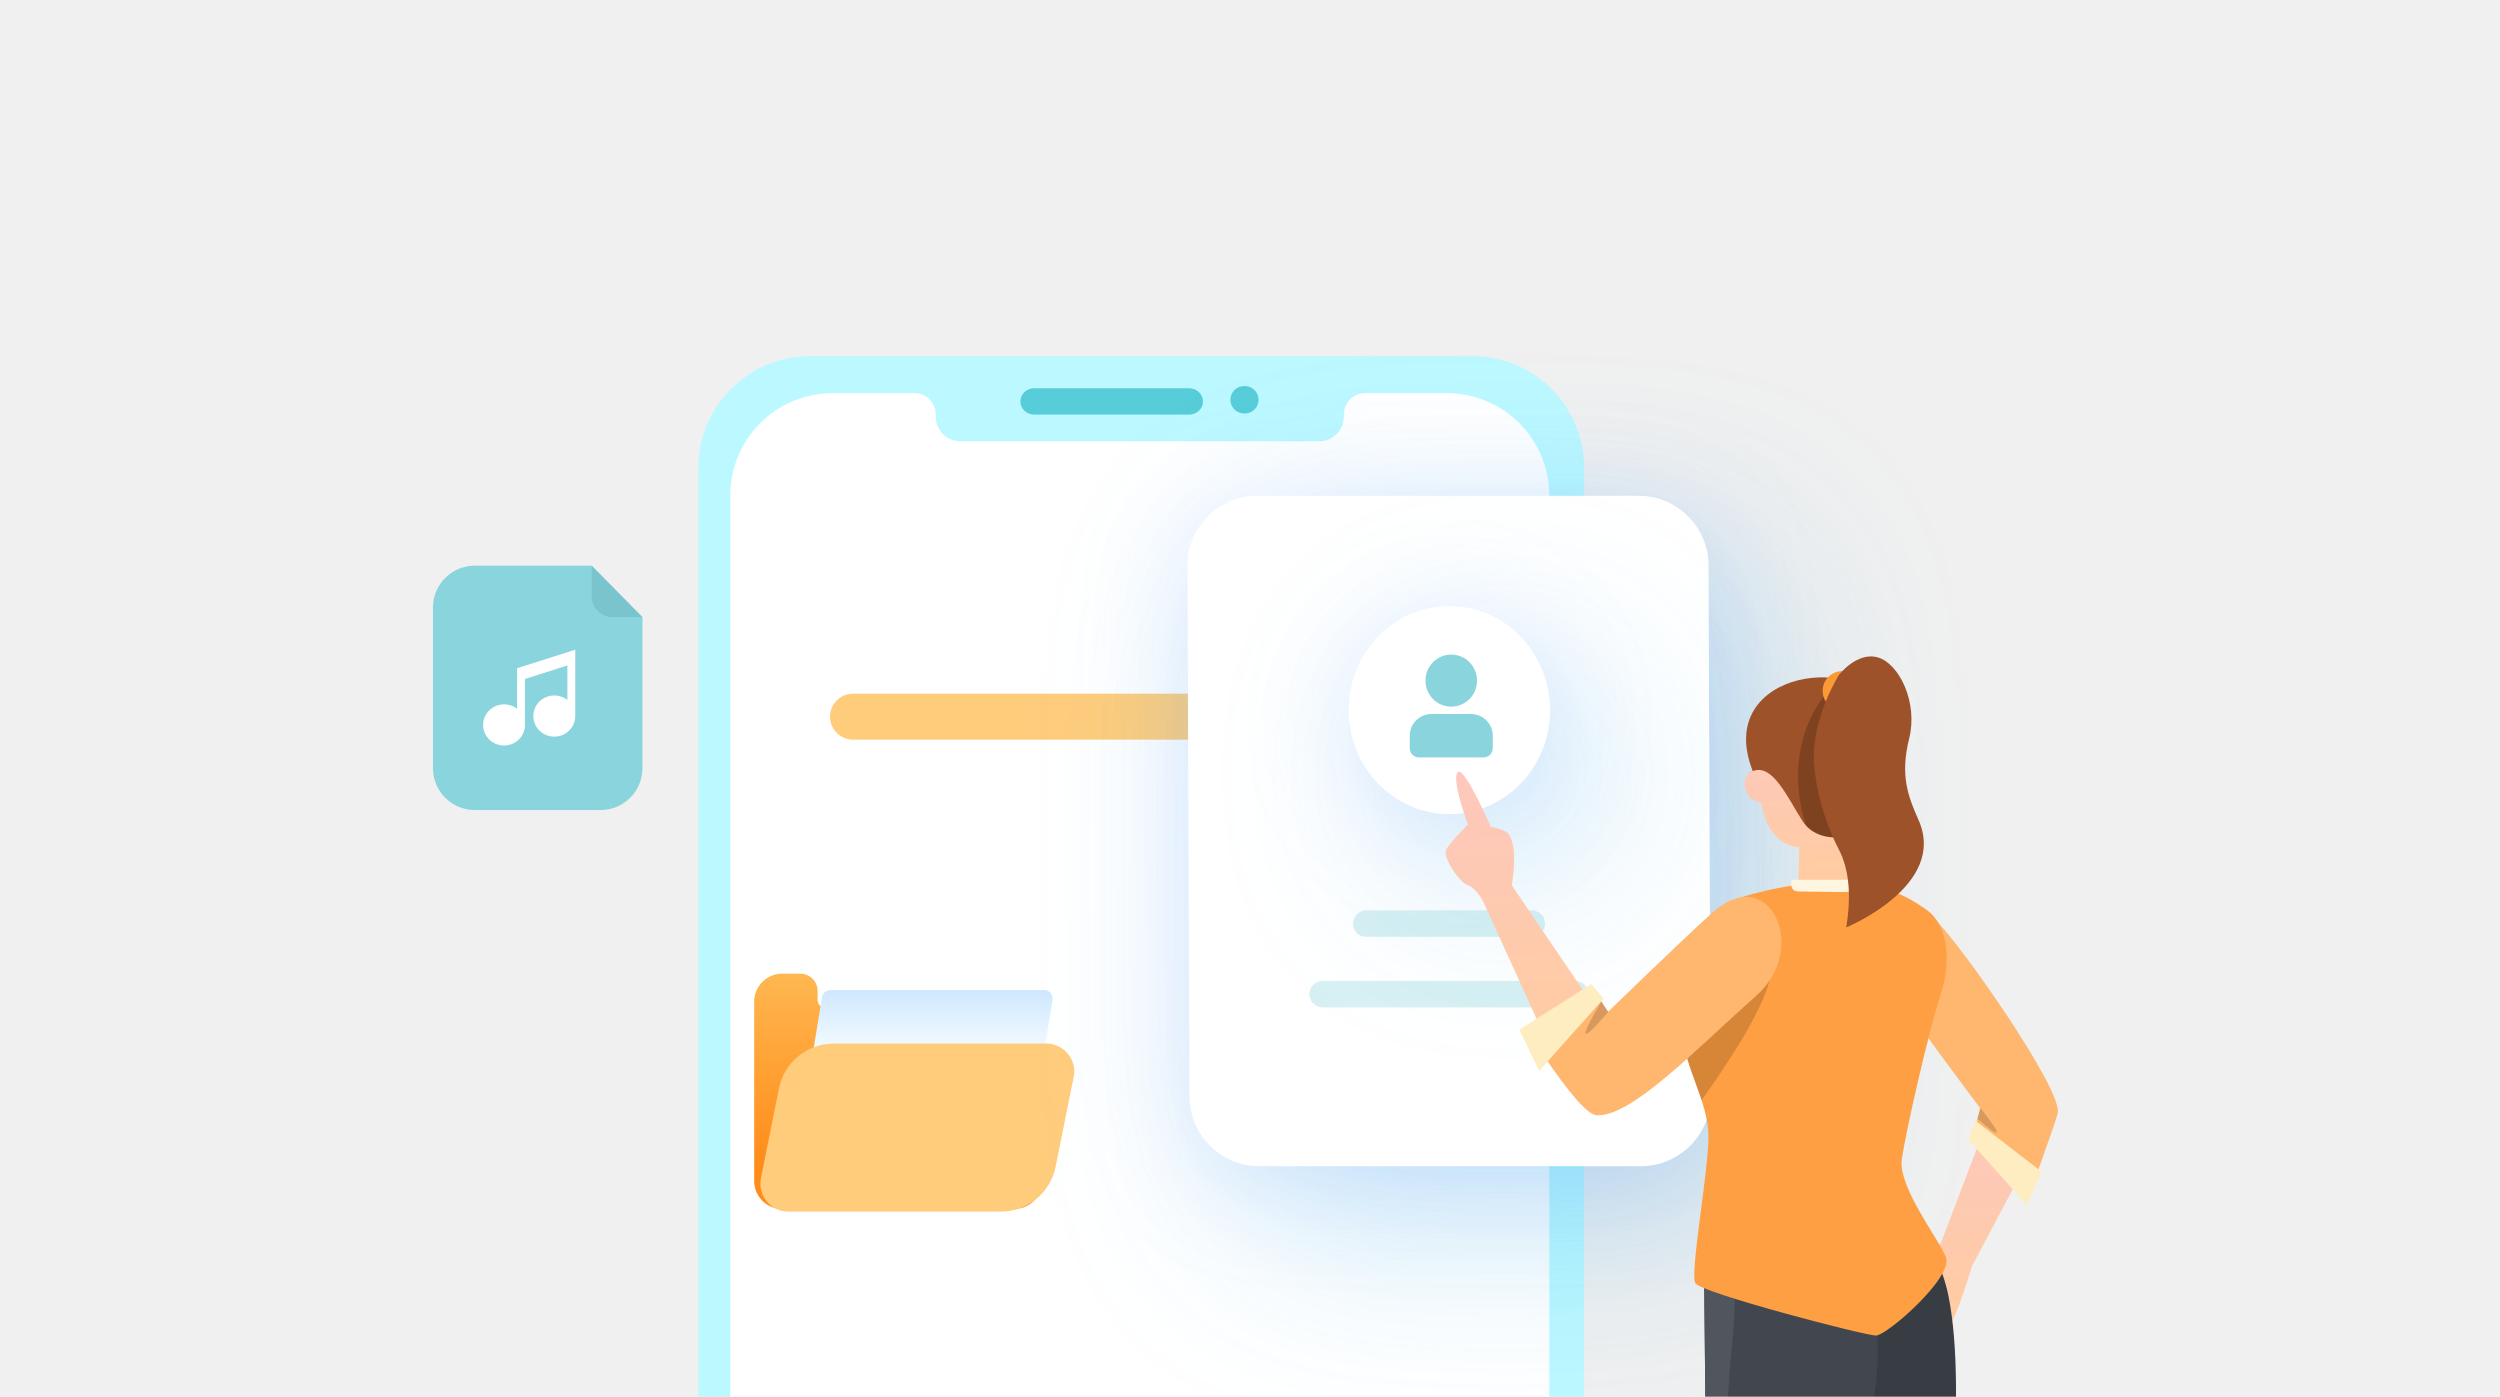
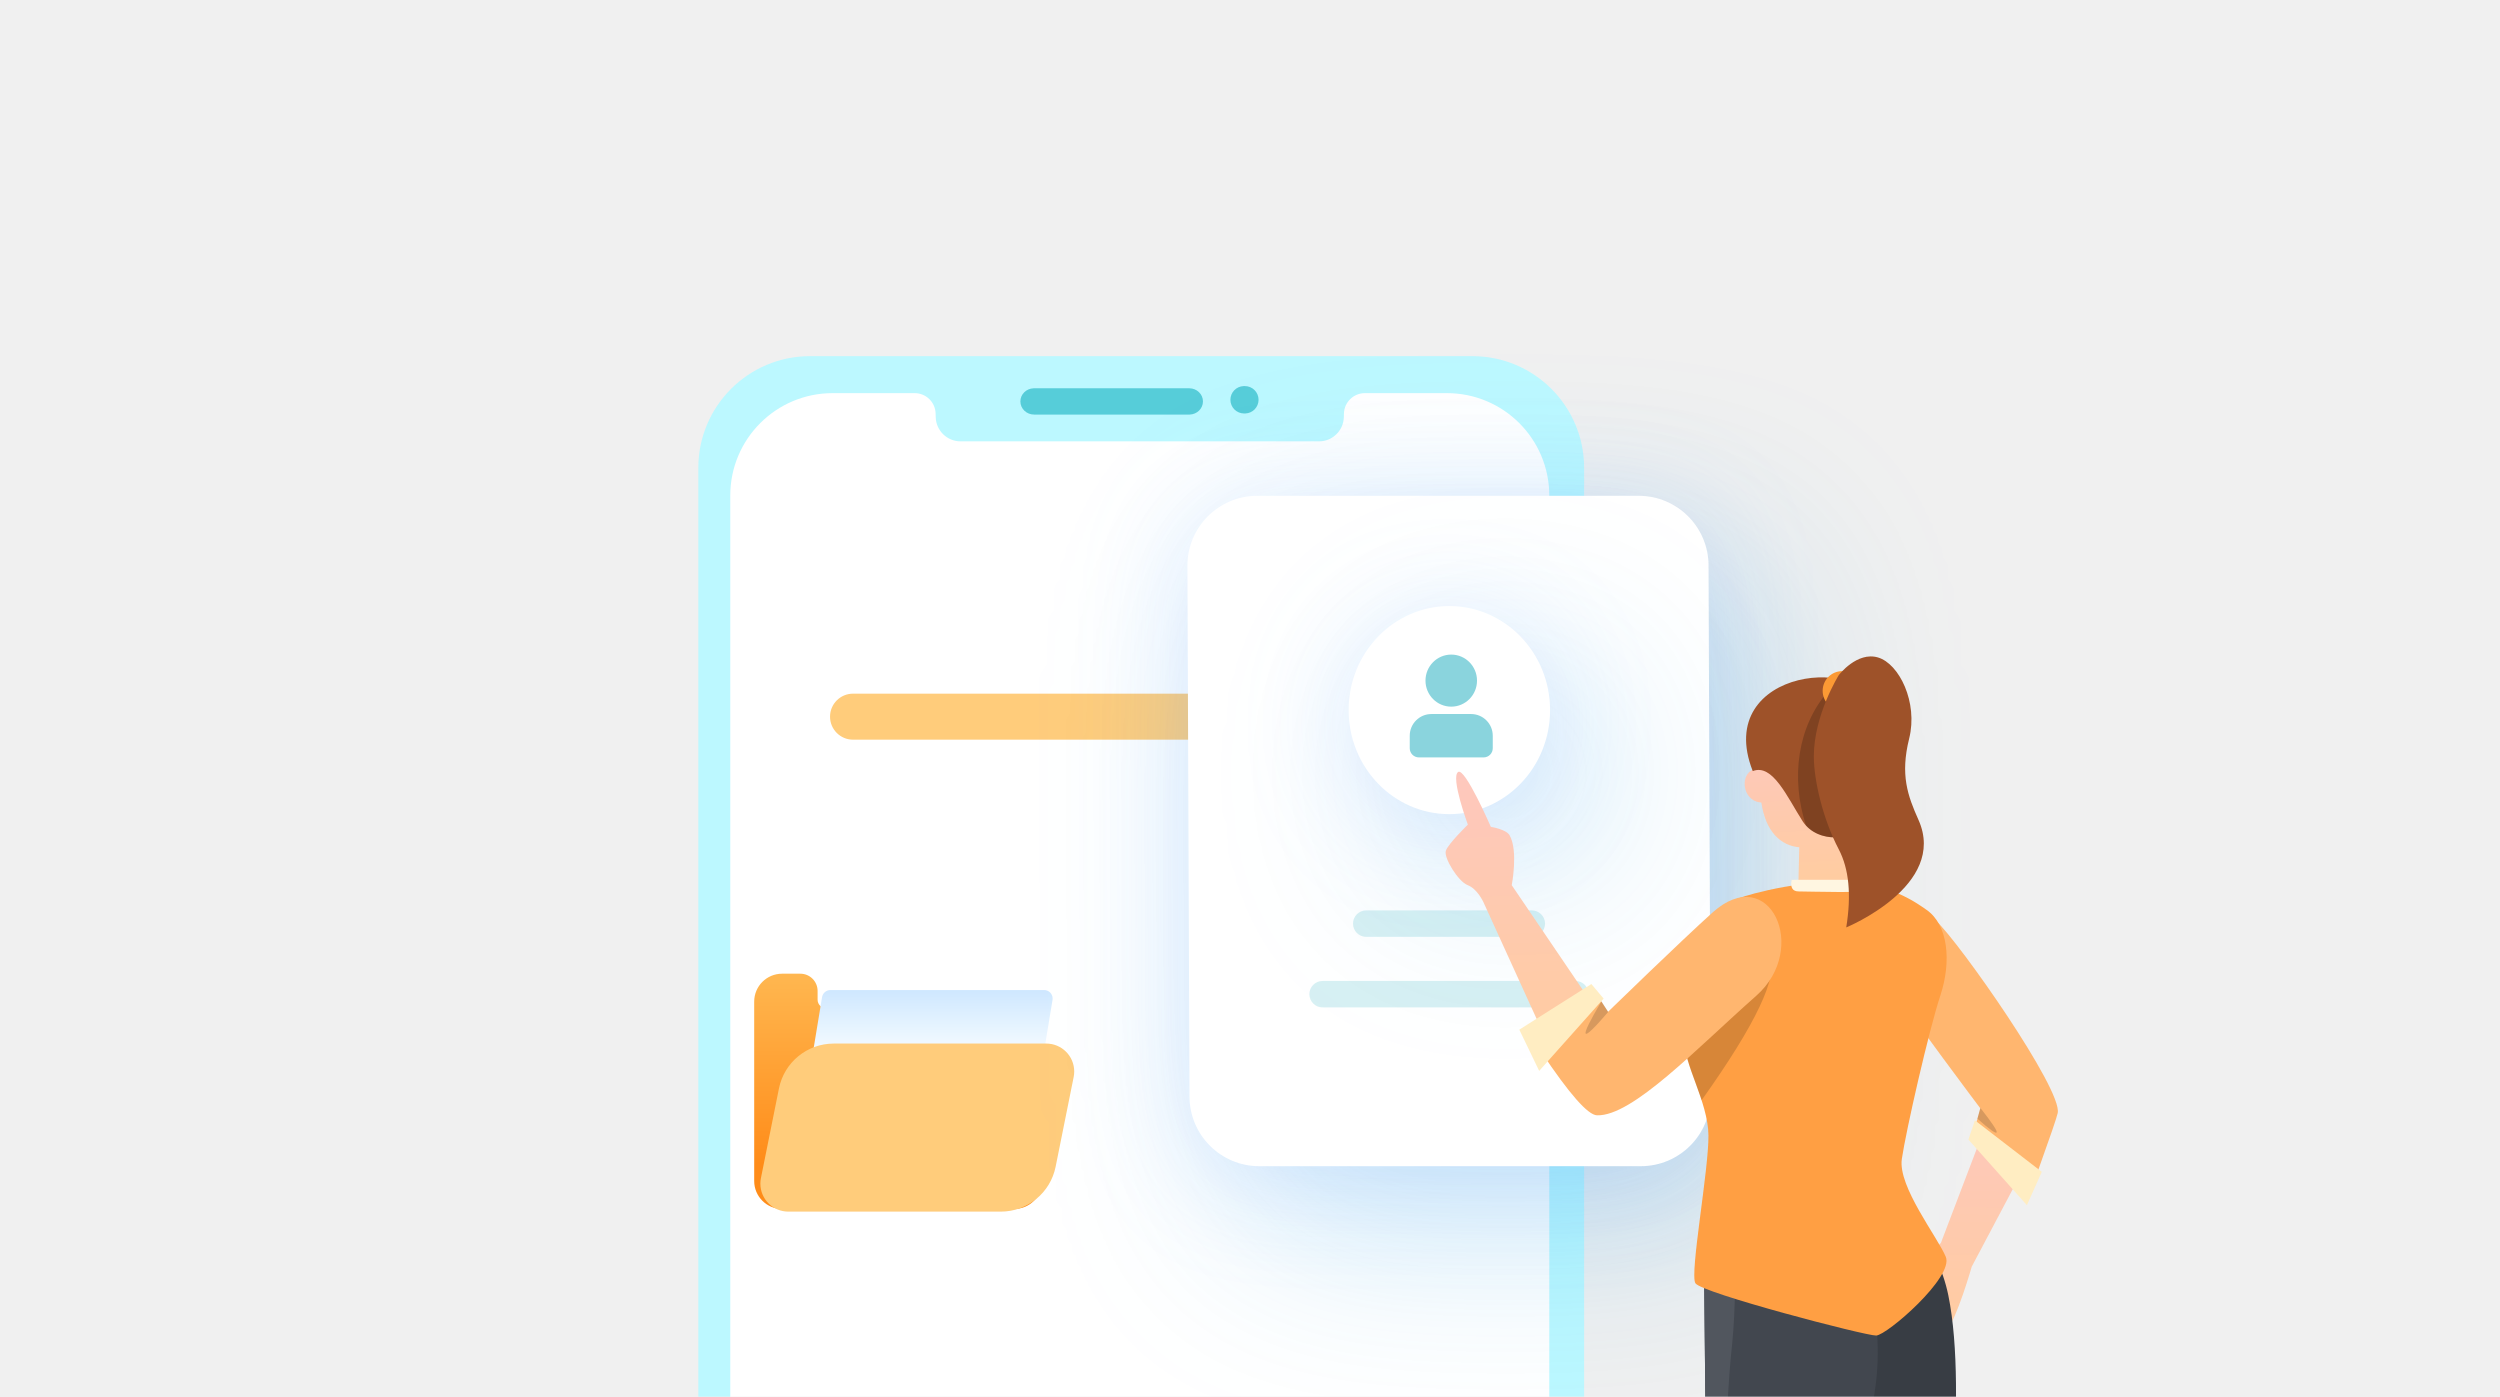
<svg xmlns="http://www.w3.org/2000/svg" xmlns:xlink="http://www.w3.org/1999/xlink" width="358px" height="200px" viewBox="0 0 358 200" version="1.1">
  <defs>
    <path d="M6,0 L352,0 C355.314,-6.08718376e-16 358,2.686 358,6 L358,200 L358,200 L0,200 L0,6 C-4.05812251e-16,2.686 2.686,6.08718376e-16 6,0 Z" id="path-1" />
    <path d="M14.66,0 L26.406,0 C28.029,1.47820681e-15 29.358,1.291 29.405,2.913 L29.42,3.452 C29.476,5.375 31.051,6.905 32.974,6.905 L84.308,6.905 C86.231,6.905 87.806,5.375 87.862,3.452 L87.877,2.913 C87.924,1.291 89.253,-7.3537432e-15 90.876,0 L102.622,0 C110.718,-1.48732707e-15 117.282,6.564 117.282,14.66 L117.282,232.146 C117.282,242.376 108.989,250.668 98.76,250.668 L18.522,250.668 C8.293,250.668 4.8054561e-15,242.376 0,232.146 L0,14.66 C-2.76790822e-15,6.564 6.564,1.48732707e-15 14.66,0 Z" id="path-3" />
    <linearGradient x1="50%" y1="81.177%" x2="50%" y2="-34.513%" id="linearGradient-5">
      <stop stop-color="#FF8C19" offset="0%" />
      <stop stop-color="#FFC967" offset="100%" />
    </linearGradient>
    <linearGradient x1="62.11%" y1="31.381%" x2="62.11%" y2="-27.478%" id="linearGradient-6">
      <stop stop-color="#F8FDFF" offset="0%" />
      <stop stop-color="#AAD4FF" offset="100%" />
    </linearGradient>
    <path d="M10.039,7.18022133e-14 L64.664,7.18022133e-14 C70.172,7.25668406e-14 74.642,4.453 74.664,9.961 L74.961,85.961 C74.982,91.484 70.523,95.978 65,96 C64.987,96 64.974,96 64.961,96 L10.336,96 C4.828,96 0.358,91.547 0.336,86.039 L0.039,10.039 C0.018,4.516 4.477,0.022 10,7.62930723e-05 C10.013,2.54310726e-05 10.026,7.18046052e-14 10.039,7.18022133e-14 Z" id="path-7" />
    <filter x="-51.3%" y="-39.1%" width="223.9%" height="196.9%" filterUnits="objectBoundingBox" id="filter-8">
      <feOffset dx="8" dy="9" in="SourceAlpha" result="shadowOffsetOuter1" />
      <feGaussianBlur stdDeviation="14" in="shadowOffsetOuter1" result="shadowBlurOuter1" />
      <feColorMatrix values="0 0 0 0 0.076   0 0 0 0 0.583   0 0 0 0 0.879  0 0 0 0.229 0" type="matrix" in="shadowBlurOuter1" result="shadowMatrixOuter1" />
      <feOffset dx="0" dy="2" in="SourceAlpha" result="shadowOffsetOuter2" />
      <feGaussianBlur stdDeviation="7.5" in="shadowOffsetOuter2" result="shadowBlurOuter2" />
      <feColorMatrix values="0 0 0 0 0.504   0 0 0 0 0.7   0 0 0 0 1  0 0 0 0.234 0" type="matrix" in="shadowBlurOuter2" result="shadowMatrixOuter2" />
      <feMerge>
        <feMergeNode in="shadowMatrixOuter1" />
        <feMergeNode in="shadowMatrixOuter2" />
      </feMerge>
    </filter>
    <ellipse id="path-9" cx="14.422" cy="14.898" rx="14.422" ry="14.898" />
    <filter x="-133.5%" y="-125.9%" width="422.4%" height="412.1%" filterUnits="objectBoundingBox" id="filter-10">
      <feOffset dx="8" dy="9" in="SourceAlpha" result="shadowOffsetOuter1" />
      <feGaussianBlur stdDeviation="14" in="shadowOffsetOuter1" result="shadowBlurOuter1" />
      <feColorMatrix values="0 0 0 0 0.076   0 0 0 0 0.583   0 0 0 0 0.879  0 0 0 0.229 0" type="matrix" in="shadowBlurOuter1" result="shadowMatrixOuter1" />
      <feOffset dx="0" dy="2" in="SourceAlpha" result="shadowOffsetOuter2" />
      <feGaussianBlur stdDeviation="7.5" in="shadowOffsetOuter2" result="shadowBlurOuter2" />
      <feColorMatrix values="0 0 0 0 0.504   0 0 0 0 0.7   0 0 0 0 1  0 0 0 0.234 0" type="matrix" in="shadowBlurOuter2" result="shadowMatrixOuter2" />
      <feMerge>
        <feMergeNode in="shadowMatrixOuter1" />
        <feMergeNode in="shadowMatrixOuter2" />
      </feMerge>
    </filter>
    <linearGradient x1="47.343%" y1="-28.186%" x2="50%" y2="91.05%" id="linearGradient-11">
      <stop stop-color="#FDC6C6" offset="0%" />
      <stop stop-color="#FFCCA1" offset="100%" />
    </linearGradient>
    <linearGradient x1="44.273%" y1="-28.186%" x2="50%" y2="91.05%" id="linearGradient-12">
      <stop stop-color="#FDC6C6" offset="0%" />
      <stop stop-color="#FFCCA1" offset="100%" />
    </linearGradient>
    <linearGradient x1="47.911%" y1="-28.186%" x2="50%" y2="91.05%" id="linearGradient-13">
      <stop stop-color="#FDC6C6" offset="0%" />
      <stop stop-color="#FFCCA1" offset="100%" />
    </linearGradient>
  </defs>
  <g id="📝-Pages-New" stroke="none" stroke-width="1" fill="none" fill-rule="evenodd">
    <g id="Knowledge-Base" transform="translate(-1052, -445)">
      <g id="Illustration" transform="translate(1052, 445)">
        <mask id="mask-2" fill="white">
          <use xlink:href="#path-1" />
        </mask>
        <g id="Mask" />
        <g id="File-Organizer" mask="url(#mask-2)">
          <g transform="translate(62, 50.5)">
            <g id="Phone3" transform="translate(38, 0.5)">
              <path d="M16,0 L110.848,0 C119.684,-1.623249e-15 126.848,7.163 126.848,16 L126.848,237.693 C126.848,251.576 115.593,262.83 101.711,262.83 L25.137,262.83 C11.254,262.83 -1.97216578e-14,251.576 -1.78690945e-14,237.693 L-1.78690945e-14,16 C-1.89512605e-14,7.163 7.163,1.623249e-15 16,0 Z" id="Rectangle" fill="#BCF8FF" />
              <g id="Group-48" transform="translate(4.574829, 5.296406)">
                <mask id="mask-4" fill="white">
                  <use xlink:href="#path-3" />
                </mask>
                <use id="Rectangle" fill="#FFFFFF" xlink:href="#path-3" />
                <path d="M17.582,43.035 L100.583,43.035 C102.403,43.035 103.878,44.511 103.878,46.331 C103.878,48.151 102.403,49.626 100.583,49.626 L17.582,49.626 C15.762,49.626 14.287,48.151 14.287,46.331 C14.287,44.511 15.762,43.035 17.582,43.035 Z" id="Rectangle" fill="#FFCC7B" mask="url(#mask-4)" />
              </g>
              <path d="M70.299,4.601 C71.384,4.601 72.264,5.444 72.264,6.484 C72.264,7.501 71.423,8.33 70.371,8.366 L70.299,8.367 L48.083,8.367 C46.998,8.367 46.118,7.524 46.118,6.484 C46.118,5.468 46.959,4.639 48.011,4.603 L48.083,4.601 L70.299,4.601 Z" id="Path" fill="#56CDD9" fill-rule="nonzero" />
              <path d="M78.261,4.287 C79.346,4.287 80.226,5.166 80.226,6.249 C80.226,7.308 79.385,8.171 78.333,8.209 L78.261,8.211 L78.158,8.211 C77.073,8.211 76.194,7.332 76.194,6.249 C76.194,5.19 77.035,4.327 78.086,4.289 L78.158,4.287 L78.261,4.287 Z" id="Path" fill="#56CDD9" fill-rule="nonzero" />
            </g>
            <g id="Group-37" transform="translate(46, 88.5)">
              <path d="M4,0.433 L6.607,0.433 C7.973,0.433 9.08,1.54 9.08,2.906 L9.08,4.159 C9.08,4.832 9.625,5.378 10.299,5.378 L37.237,5.378 C39.446,5.378 41.237,7.169 41.237,9.378 L41.237,30.124 C41.237,32.333 39.446,34.124 37.237,34.124 L4,34.124 C1.791,34.124 2.23265109e-15,32.333 0,30.124 L0,4.433 C-2.705415e-16,2.224 1.791,0.433 4,0.433 Z" id="Rectangle" fill="url(#linearGradient-5)" />
              <path d="M10.922,2.773 L41.518,2.773 C42.191,2.773 42.737,3.319 42.737,3.992 C42.737,4.059 42.731,4.125 42.721,4.191 L38.143,31.933 C38.046,32.522 37.537,32.954 36.94,32.954 L6.344,32.954 C5.671,32.954 5.125,32.408 5.125,31.735 C5.125,31.668 5.131,31.602 5.141,31.536 L9.719,3.794 C9.816,3.205 10.325,2.773 10.922,2.773 Z" id="Rectangle" fill="url(#linearGradient-6)" />
              <path d="M45.749,15.226 L43.164,28.081 C42.413,31.817 39.131,34.504 35.321,34.504 L4.885,34.504 C2.675,34.504 0.885,32.713 0.885,30.504 C0.885,30.239 0.911,29.975 0.963,29.715 L3.548,16.86 C4.3,13.125 7.581,10.438 11.391,10.438 L41.828,10.438 C44.037,10.438 45.828,12.228 45.828,14.438 C45.828,14.702 45.801,14.967 45.749,15.226 Z" id="Rectangle" fill="#FFCC7B" />
            </g>
-             <g id="Group-28" transform="translate(0, 30.5)">
-               <path d="M6,0 L22.728,0 L22.728,0 L30,7.368 L30,29 C30,32.314 27.314,35 24,35 L6,35 C2.686,35 4.05812251e-16,32.314 0,29 L0,6 C-4.05812251e-16,2.686 2.686,6.08718376e-16 6,0 Z" id="Rectangle" fill="#8AD4DD" />
-               <g id="Group-31" transform="translate(6.875, 11.66667)" fill="#FFFFFF">
-                 <path d="M3.307,14.092 C4.964,14.092 6.307,12.773 6.307,11.145 C6.307,9.517 4.964,8.197 3.307,8.197 C1.65,8.197 0.307,9.517 0.307,11.145 C0.307,12.773 1.65,14.092 3.307,14.092 Z" id="Oval" />
-                 <path d="M10.5,12.82 C12.157,12.82 13.5,11.5 13.5,9.873 C13.5,8.245 12.157,6.925 10.5,6.925 C8.843,6.925 7.5,8.245 7.5,9.873 C7.5,11.5 8.843,12.82 10.5,12.82 Z" id="Oval" />
-                 <polygon id="Path" points="13.5 0.371 13.5 9.651 12.375 9.651 12.375 2.627 6.298 4.562 6.298 11.056 5.173 11.056 5.174 3.021" />
-               </g>
-               <path d="M30,7.368 L25.728,7.368 C24.071,7.368 22.728,6.025 22.728,4.368 L22.728,0 L22.728,0 L30,7.368 Z" id="Path" fill="#58A4AD" fill-rule="nonzero" opacity="0.34" />
-             </g>
            <g id="Group-23" transform="translate(108, 20.5)">
              <g id="Rectangle">
                <use fill="black" fill-opacity="1" filter="url(#filter-8)" xlink:href="#path-7" />
                <use fill="#FFFFFF" fill-rule="evenodd" xlink:href="#path-7" />
              </g>
              <path d="M25.645,59.368 L49.355,59.368 C50.402,59.368 51.25,60.217 51.25,61.263 C51.25,62.31 50.402,63.158 49.355,63.158 L25.645,63.158 C24.598,63.158 23.75,62.31 23.75,61.263 C23.75,60.217 24.598,59.368 25.645,59.368 Z" id="Rectangle" fill="#8AD4DD" fill-rule="nonzero" opacity="0.34" />
              <path d="M19.395,69.474 L55.605,69.474 C56.652,69.474 57.5,70.322 57.5,71.368 C57.5,72.415 56.652,73.263 55.605,73.263 L19.395,73.263 C18.348,73.263 17.5,72.415 17.5,71.368 C17.5,70.322 18.348,69.474 19.395,69.474 Z" id="Rectangle" fill="#8AD4DD" fill-rule="nonzero" opacity="0.34" />
              <g id="Icon8" transform="translate(23.125, 15.78947)">
                <g id="Oval">
                  <use fill="black" fill-opacity="1" filter="url(#filter-10)" xlink:href="#path-9" />
                  <use fill="#FFFFFF" fill-rule="evenodd" xlink:href="#path-9" />
                </g>
                <g id="Group-70" transform="translate(8.75, 6.947368)" fill="#8AD4DD">
                  <path d="M8.781,8.512 C10.497,8.512 11.888,9.903 11.888,11.618 L11.888,13.413 C11.888,14.138 11.3,14.725 10.576,14.725 L1.312,14.725 C0.587,14.725 1.64366289e-12,14.138 1.64313008e-12,13.413 L1.64313008e-12,11.618 C1.64291995e-12,9.903 1.391,8.512 3.107,8.512 L8.781,8.512 Z M5.944,4.97824004e-13 C7.981,4.97824004e-13 9.633,1.669 9.633,3.728 C9.633,5.787 7.981,7.456 5.944,7.456 C3.906,7.456 2.255,5.787 2.255,3.728 C2.255,1.669 3.906,4.97824004e-13 5.944,4.97824004e-13 Z" id="Combined-Shape" />
                </g>
              </g>
            </g>
            <g id="Wom3.5" transform="translate(145, 43.5)">
              <g id="RArm" transform="translate(61.83947, 35.91305)">
                <path d="M9.209,48.27 C9.209,48.27 2.623,55.535 3.082,56.19 C3.541,56.85 6.956,55.093 6.956,55.093 C6.956,55.093 2.961,62.577 3.885,63.09 C4.81,63.604 9.339,62.244 10.67,60.676 C12.002,59.107 13.794,51.44 13.794,51.44 L23.341,30.995 L15.56,28.708 L9.209,48.27 Z" id="Path" fill="url(#linearGradient-11)" transform="translate(13.19974, 45.95456) rotate(2.866471) translate(-13.19974, -45.95456) " />
                <path d="M2.01,11.203 C4.925,15.772 14.737,28.791 14.737,28.791 C14.737,28.791 14.499,29.657 14.022,31.389 L23.04,37.625 C24.748,32.866 25.676,30.152 25.824,29.482 C26.557,26.169 11.742,5.029 8.425,1.974 C3.202,-2.836 -2.445,4.221 2.01,11.203 Z" id="Path" fill="#FFB66F" />
                <path d="M17.083,32.248 C17.195,32.027 16.418,30.859 14.752,28.745 L14.329,30.287 C16.053,31.815 16.971,32.468 17.083,32.248 Z" id="Path" fill-opacity="0.16" fill="#000000" />
                <polygon id="Path-70" fill="#FFEDC2" points="13.967 30.517 23.547 37.897 21.412 42.669 13.035 33.271" />
              </g>
              <g id="RLeg" transform="translate(45.72545, 76.70399)">
                <path d="M0,1.94 L17.696,-7.11789582e-14 L17.956,0.244 C19.217,1.456 24.698,7.085 26.273,14.779 C29.246,29.304 25.267,56.132 25.355,62.015 C25.439,67.898 28.195,71.447 29.34,79.765 C30.486,88.083 30.594,125.256 30.594,125.256 C27.557,127.071 24.885,127.201 21.264,125.147 L0,1.94 Z" id="Path" fill="#383D44" />
                <path d="M15.807,93.524 L4.74137402e-14,1.94 L9.839,0.861 C10.277,32.677 16.396,75.684 15.807,93.524 Z" id="Path" fill-opacity="0.192" fill="#FFFFFF" />
              </g>
              <g id="LLeg" transform="translate(30.62909, 79.2241)">
                <path d="M6.319,0.679 L26.189,0 L26.338,0.277 C27.302,2.122 32.585,12.922 30.954,25.197 C28.664,42.428 22.843,62.627 22.558,65.713 C22.05,71.214 23.066,75.198 23.483,80.88 C23.899,86.563 21.894,122.301 21.894,122.301 C18.945,124.09 15.436,124.441 10.976,122.355 C8.291,89.993 6.939,71.251 6.919,66.129 C6.889,58.447 6.319,0.679 6.319,0.679 Z" id="Path" fill="#42474F" />
                <path d="M10.407,19.316 L10.275,20.593 C8.951,34.054 8.961,62.642 9.474,67.051 L9.544,67.62 C10.113,72.595 10.132,85.226 9.6,105.512 L8.907,96.758 C7.595,79.914 6.933,69.704 6.919,66.129 L6.895,62.43 C6.781,47.471 6.319,0.679 6.319,0.679 L10.509,0.536 C10.957,7.922 10.923,14.182 10.407,19.316 Z" id="Path" fill="#51565E" />
              </g>
              <g id="Head" transform="translate(42.74914, 2.108783)">
                <path d="M1.776,13.989 C-0.669,14.259 -0.496,18.594 2.48,18.821 C3.089,23 5.258,24.992 7.903,25.222 L7.756,31.544 L19.456,31.537 C19.456,31.537 16.161,27.071 16.325,20.957 C16.49,14.843 16.215,9.1 16.215,9.1 L1.062,9.374 L1.776,13.989 Z" id="Path" fill="url(#linearGradient-12)" />
                <path d="M19.719,14.314 C16.872,13.178 14.768,18.069 12.589,21.468 C10.41,24.867 4.765,24.289 3.987,21.468 C1.042,15.288 -1.497,6.886 1.941,6.197 C2.425,-2.735 25.601,-0.626 19.719,14.314 Z" id="Path" fill="#9E5229" transform="translate(10.48147, 12.34793) scale(-1, 1) translate(-10.48147, -12.34793) " />
                <path d="M17.32,2.816 C18.313,3.667 18.946,4.796 19.022,6.197 C22.46,6.886 19.921,15.288 16.976,21.468 C16.252,24.091 11.32,24.775 8.88,22.124 C6.655,15.4 7.605,7.882 12.104,2.817 L12.104,2.817 Z" id="Combined-Shape" fill-opacity="0.199" fill="#000000" />
                <ellipse id="Oval" fill="#FB9934" cx="14.048" cy="2.817" rx="2.793" ry="2.817" />
              </g>
              <g id="Body" transform="translate(34.23279, 31.64589)">
                <path d="M30.306,3.231 C32.916,7.099 37.266,20.225 37.513,23.178 C37.791,26.584 34.171,32.01 34.111,36.941 C34.058,41.872 36.811,56.721 35.984,58.108 C35.163,59.495 11.631,65.636 10.095,65.604 C8.566,65.57 -1.086,57.212 0.125,54.323 C1.343,51.435 6.995,44.257 6.419,40.321 C5.85,36.387 2.544,21.861 0.903,16.917 C-0.732,11.973 -0.187,6.783 2.864,4.656 C4.374,3.603 8.403,0.613 15.577,0.626 C22.751,0.64 30.104,2.931 30.306,3.231 Z" id="Path" fill="#FF9F43" transform="translate(18.76405, 33.11519) scale(-1, 1) translate(-18.76405, -33.11519) " />
                <path d="M15.323,0.344 C15.121,1.452 15.461,2.007 16.343,2.007 C17.664,2.007 26.53,2.301 27.73,1.775 C28.531,1.425 28.811,0.947 28.571,0.344 L15.323,0.344 Z" id="Path-68" fill="#FFF6E1" />
                <path d="M3.434,11.596 L3.514,11.555 C8.348,9.121 11.252,9.013 12.225,11.232 C13.483,14.101 10.221,20.993 2.437,31.909 C1.368,28.598 -0.17,25.442 0.015,23.178 C0.158,21.469 1.675,16.353 3.434,11.596 Z" id="Path" fill-opacity="0.16" fill="#000000" />
              </g>
              <g id="LArm" transform="translate(0, 16.50901)">
                <path d="M5.421,18.67 C5.421,18.67 4.55,16.764 3.181,16.248 C1.813,15.732 -0.281,12.315 0.043,11.323 C0.367,10.33 3.198,7.578 3.198,7.578 C3.198,7.578 0.695,0.803 1.804,0.038 C2.783,-0.638 6.49,7.897 6.49,7.897 C6.49,7.897 8.669,8.228 9.172,9.101 C10.439,11.3 9.481,16.248 9.481,16.248 L22.346,35.209 L16.443,42.844 L5.421,18.67 Z" id="Path" fill="url(#linearGradient-13)" />
                <path d="M38.262,20.141 C33.911,24.039 23.269,34.383 23.269,34.383 C23.269,34.383 22.742,33.568 21.688,31.939 L13.729,40.159 C17.731,46.147 20.384,49.162 21.688,49.204 C26.782,49.367 35.909,39.667 44.489,32.092 C52.183,25.3 46.372,12.873 38.262,20.141 Z" id="Path" fill="#FFB66F" />
                <path d="M23.301,34.395 C21.31,36.716 20.233,37.751 20.069,37.498 C19.905,37.244 20.655,35.707 22.321,32.884 L23.301,34.395 Z" id="Path" fill-opacity="0.16" fill="#000000" />
                <polygon id="Path-69" fill="#FFEDC2" points="22.64 32.492 13.41 42.844 10.566 36.937 20.884 30.405" />
              </g>
              <path d="M64.926,2.684 C64.926,2.684 62.312,-0.75 59.294,0.151 C56.276,1.052 53.546,6.574 54.842,11.766 C56.132,16.958 55.068,19.919 53.503,23.418 C49.3,32.83 63.853,38.807 63.853,38.807 C63.096,34.157 63.454,30.428 64.926,27.621 C67.201,23.283 68.493,17.721 68.493,14.318 C68.493,8.399 64.926,2.684 64.926,2.684 Z" id="Path" fill="#9E5229" transform="translate(60.61681, 19.40331) scale(-1, 1) translate(-60.61681, -19.40331) " />
            </g>
          </g>
        </g>
      </g>
    </g>
  </g>
</svg>
